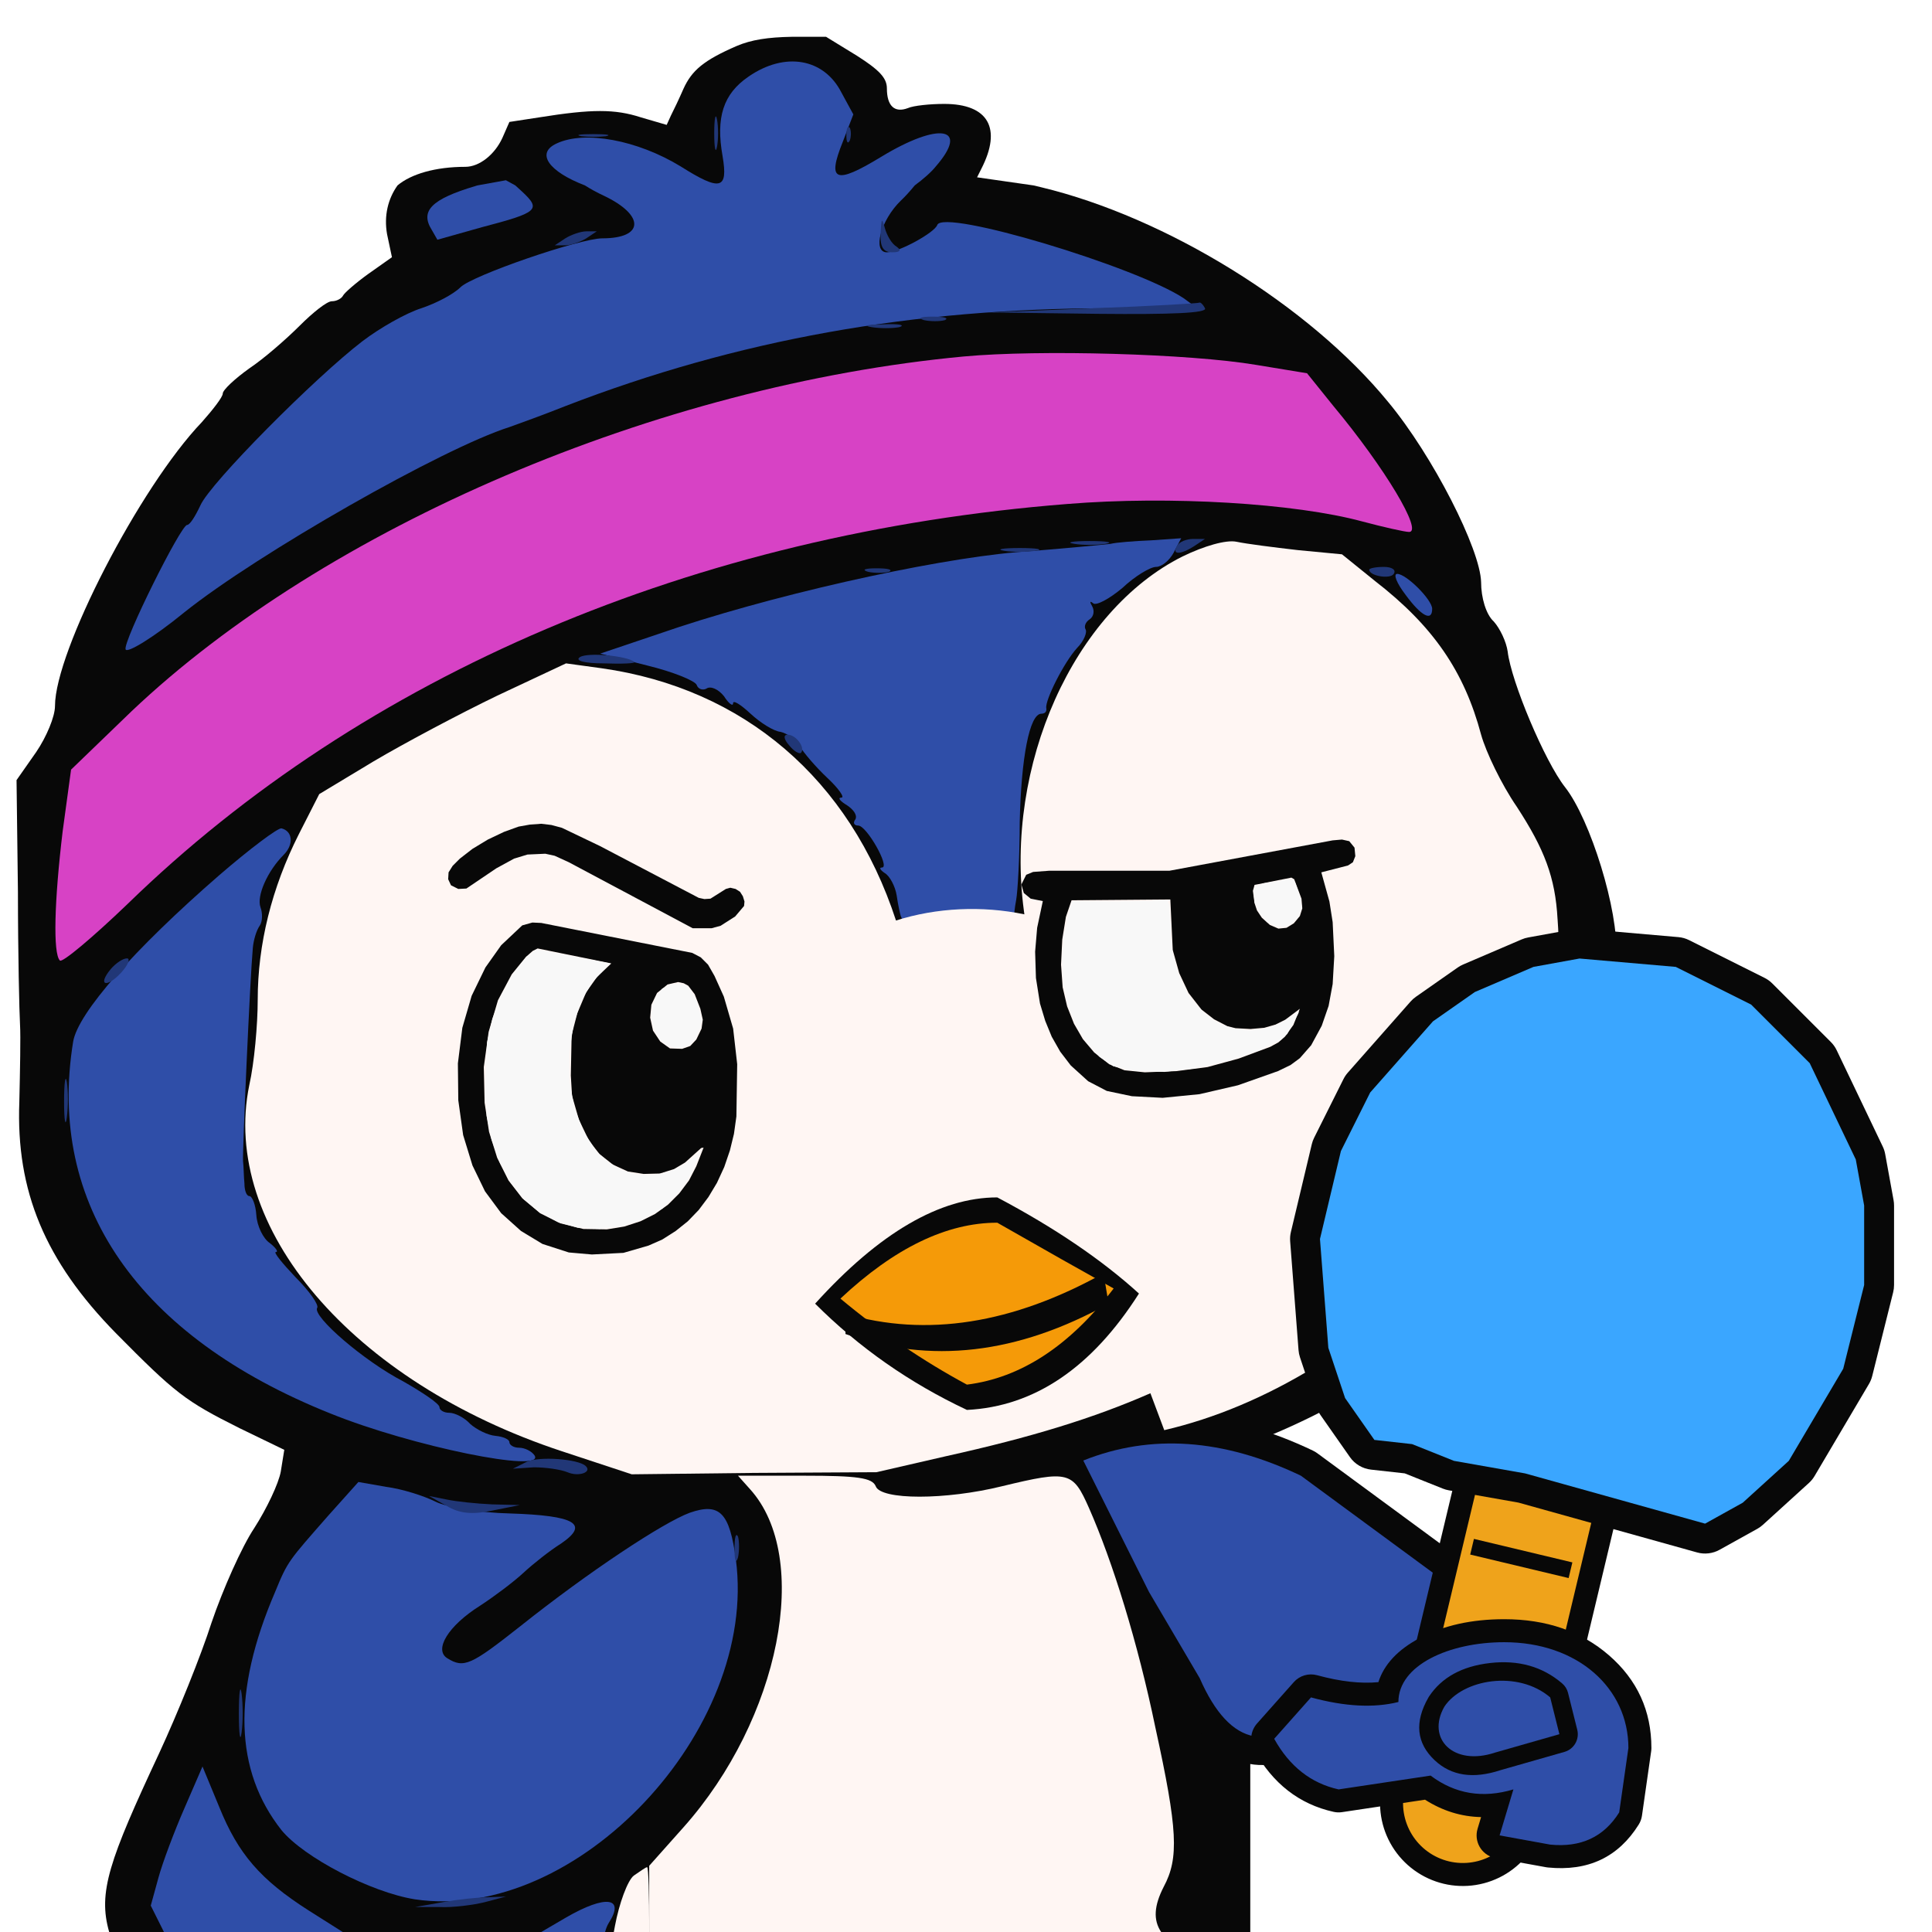
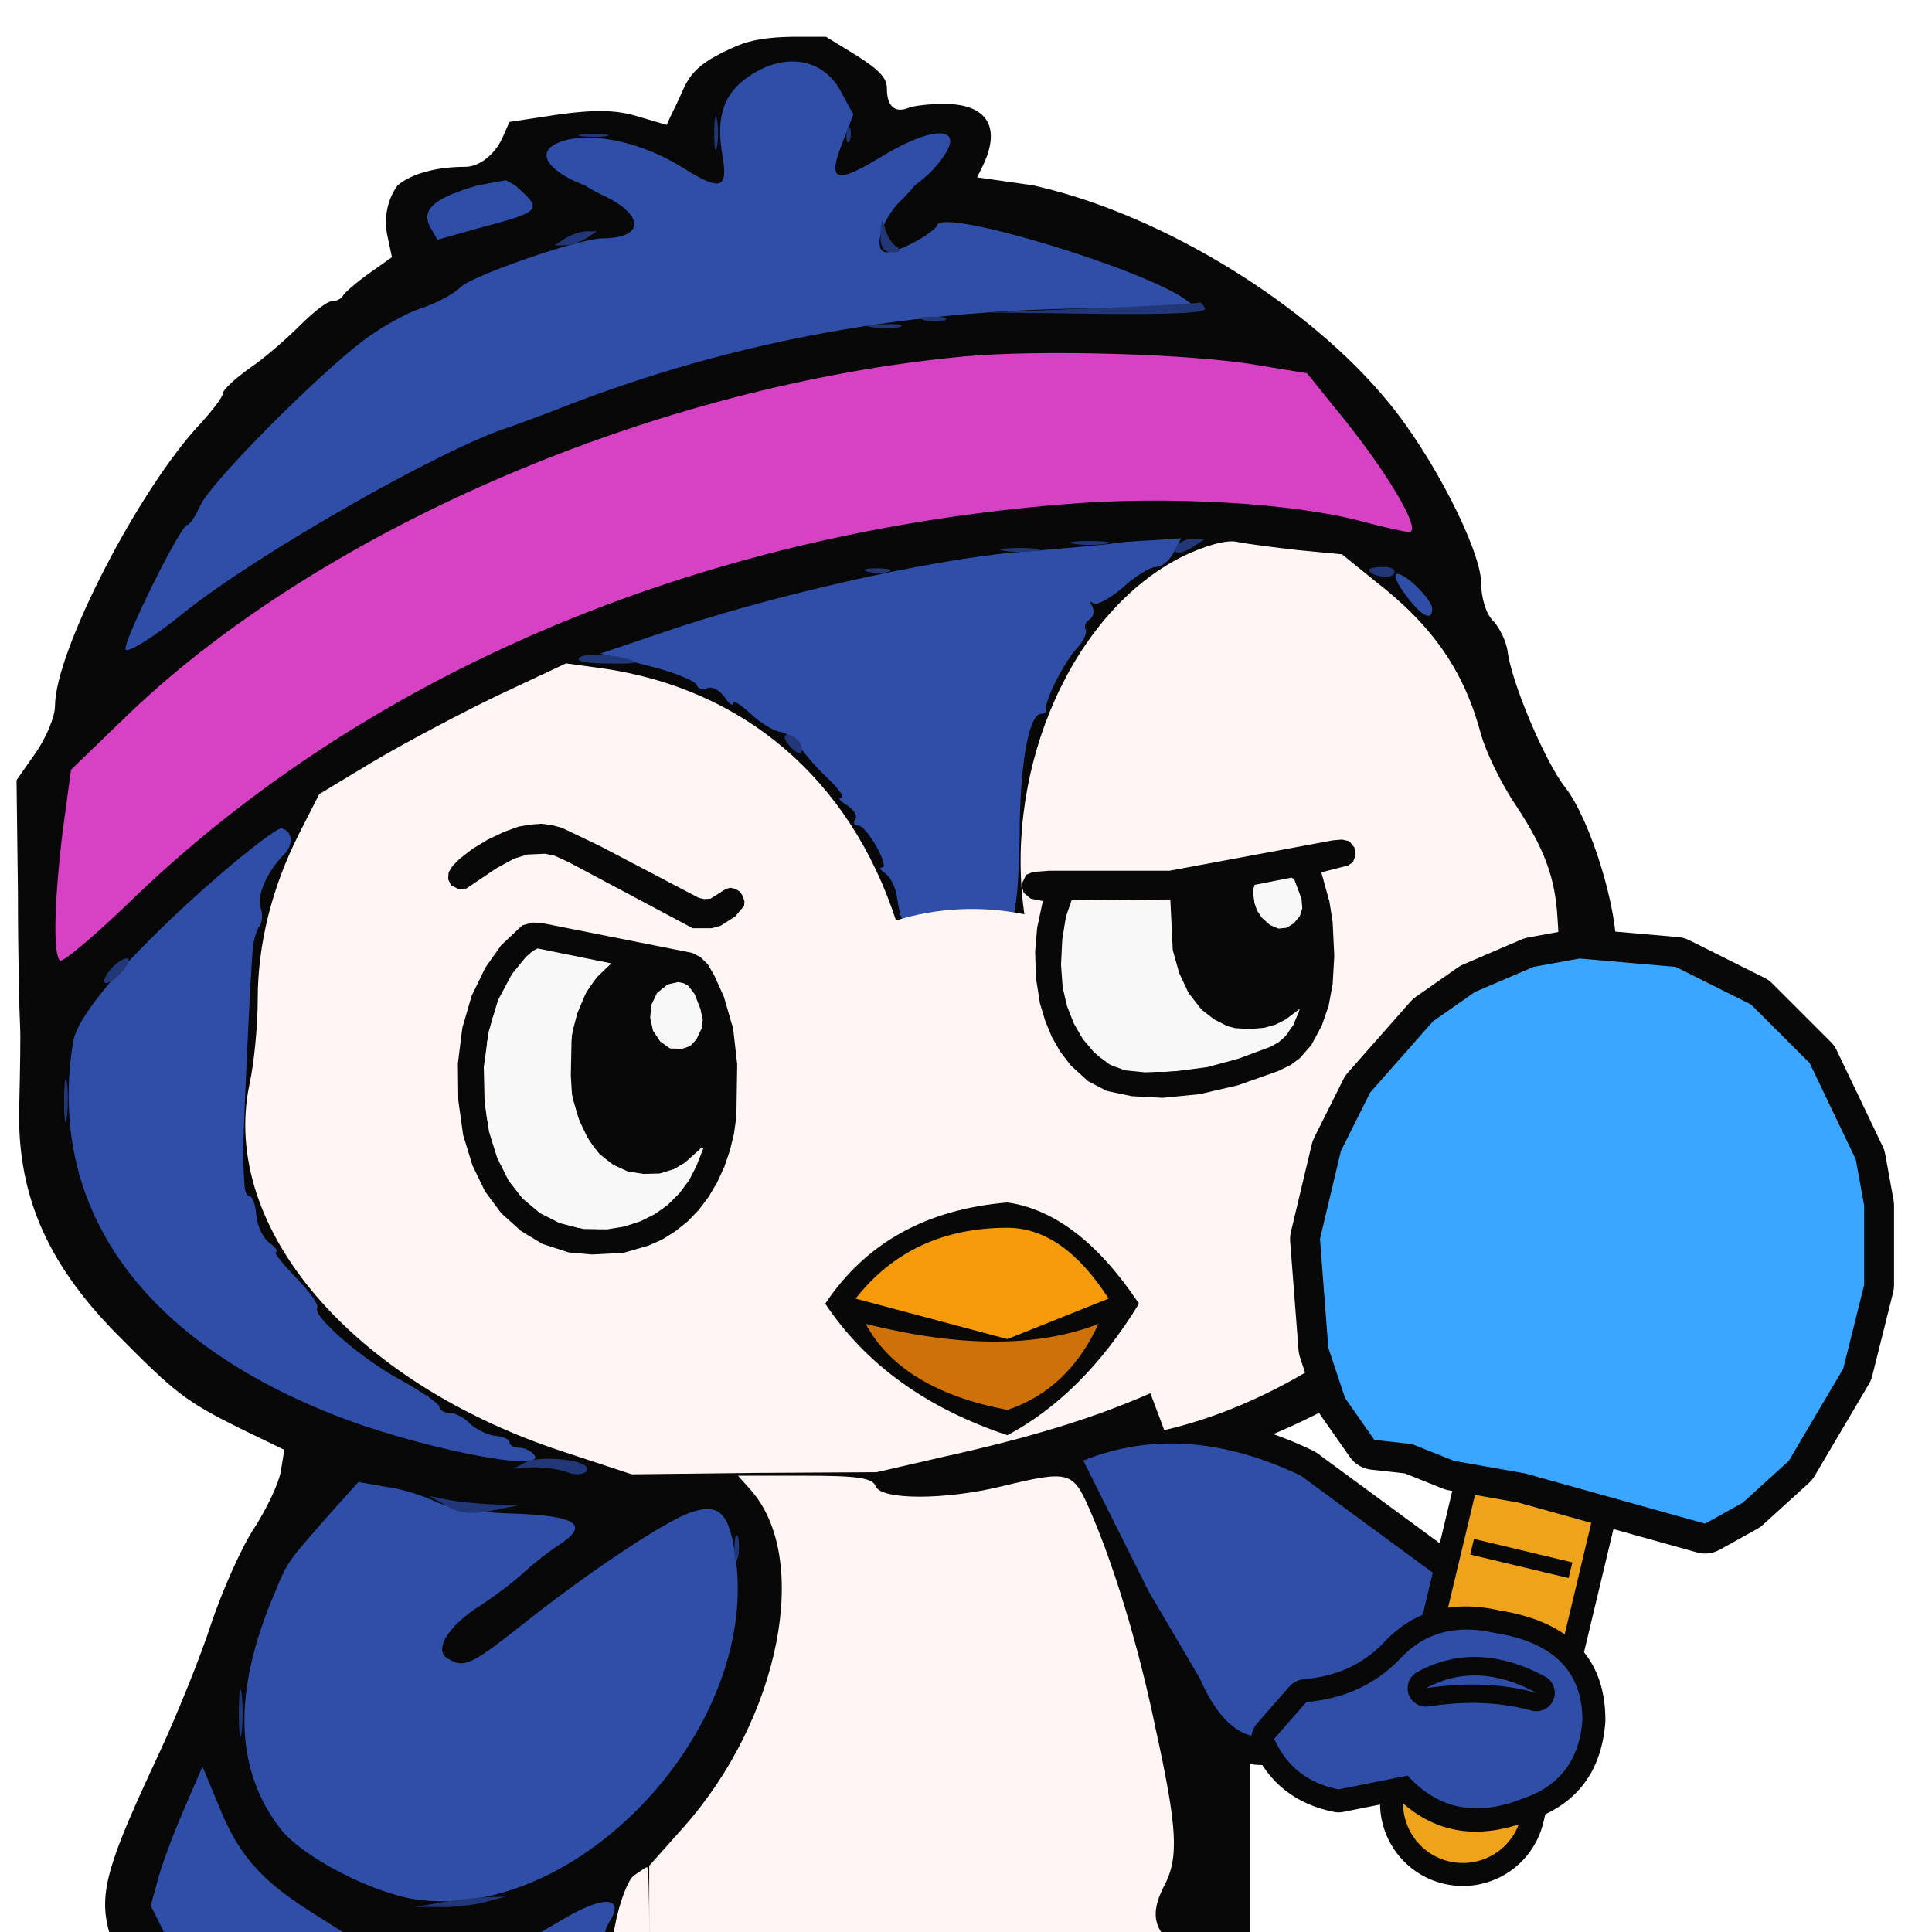
<svg xmlns="http://www.w3.org/2000/svg" viewBox="0 0 420 420" aria-hidden="true" class="sthings" data-character="pip">
  <g data-pip-part="body">
    <path fill="#080808" fill-rule="evenodd" d="M160.128 10.006C163.32 8.638 166.967 8.091 172.135 8H179.58L186.267 12.103C191.13 15.203 192.802 16.936 192.802 19.215C192.802 23.045 194.474 24.595 197.362 23.501C198.577 22.954 202.225 22.589 205.264 22.589C214.839 22.589 217.878 27.878 213.32 36.723L212.408 38.547L224.663 40.305L226.389 40.718C253.592 47.253 284.595 66.401 301.767 87.373C311.495 99.076 321.828 119.44 321.98 126.582C321.98 129.926 323.045 133.573 324.716 135.093C326.084 136.613 327.451 139.501 327.755 141.628C328.515 148.163 335.81 165.488 340.217 171.11C345.764 178.157 351.902 198.068 351.339 207.505H271.8V420.0H23.735C21.258 411.385 23.707 404.441 34.598 381.139C38.549 372.628 43.716 359.863 45.996 352.719C48.427 345.577 52.53 336.306 55.266 332.203C58.002 327.947 60.586 322.477 61.041 319.893L61.801 315.182L52.075 310.471C40.221 304.544 38.093 302.872 25.176 289.803C9.826 274.15 3.443 258.952 4.203 239.5C4.355 232.813 4.508 225.214 4.355 222.782C4.203 220.198 3.899 207.281 3.899 193.907L3.596 169.591L7.851 163.513C10.13 160.169 11.954 155.762 11.954 153.482C11.954 141.628 30.342 105.915 43.868 91.781C46.3 89.045 48.427 86.309 48.427 85.55C48.427 84.79 51.011 82.358 54.202 80.079C57.395 77.951 62.258 73.696 65.145 70.808C68.033 67.921 71.072 65.49 72.136 65.49C73.199 65.49 74.263 64.881 74.567 64.273C74.871 63.666 77.302 61.538 80.038 59.563L85.205 55.915L84.141 50.9C83.444 46.908 84.333 43.233 86.42 40.305C89.34 37.848 94.605 36.267 101.162 36.267C104.202 36.267 107.546 33.623 109.217 29.975L110.737 26.51L117.272 25.507C128.67 23.684 133.685 23.684 139.308 25.507L144.93 27.149L145.842 25.142C146.451 23.957 147.666 21.404 148.578 19.306C150.402 15.294 152.986 13.106 160.128 10.006Z" />
    <path fill="#080808" fill-rule="evenodd" d="M326.8 192.105 351.338 207.505Q350.89 221.805 349.9 238.305Q347.7 269.105 314.7 288.905Q286.1 312.005 252.0 319.705L248.7 305.405Q290.5 294.405 308.1 271.305Q331.2 246.005 326.8 219.605Z" />
    <path fill="#2f4ea8" fill-rule="evenodd" d="M162.712 16.662C170.614 11.191 179.125 12.65 182.924 20.127L185.508 24.869L183.228 30.796C179.733 39.458 181.557 40.188 191.587 34.079C204.201 26.419 210.887 27.605 203.44 36.175C202.47 37.399 200.691 38.958 198.86 40.305C197.826 41.573 196.774 42.727 195.842 43.605C191.435 47.86 189.611 54.851 192.802 54.851C195.386 54.851 203.137 50.596 203.745 48.925C204.961 45.277 247.21 58.043 257.391 64.881L260.279 67.009H241.13C198.426 67.009 160.28 73.847 122.895 88.285C118.336 90.109 112.864 92.084 110.737 92.844C96.299 97.404 56.026 120.352 40.07 133.118C33.383 138.589 27.608 142.084 27.303 141.172C26.696 139.501 39.31 114.121 40.677 114.121C41.285 114.121 42.501 112.145 43.564 109.866C45.692 105.003 68.488 82.054 78.823 74.152C82.622 71.265 88.245 68.072 91.588 67.009C94.779 65.945 98.579 63.969 100.099 62.45C102.683 59.866 126.086 51.812 130.949 51.812C140.067 51.812 140.22 46.796 131.253 42.541C129.771 41.852 128.4 41.1 127.153 40.305C119.322 37.308 116.352 33.284 121.071 31.161C127.15 28.334 138.548 30.431 147.971 36.175C156.633 41.647 158.304 41.191 157.089 33.988C155.57 25.507 157.24 20.401 162.712 16.662Z" />
    <path fill="#2f4ea8" fill-rule="evenodd" d="M112.022 40.305 113.473 41.629C117.727 45.581 116.967 46.189 104.81 49.38L95.084 52.116L93.867 49.988C91.285 45.884 93.716 43.301 103.442 40.414L103.802 40.305L109.977 39.185Z" />
    <path fill="#2f4ea8" fill-rule="evenodd" d="M241.435 118.225C242.65 117.92 246.601 117.616 250.249 117.465L256.784 117.008L255.112 120.2C254.2 121.871 252.528 123.24 251.312 123.24C250.097 123.24 246.753 125.215 244.017 127.798C241.13 130.23 238.242 131.75 237.635 131.142C236.875 130.534 236.875 130.838 237.483 131.902C237.939 132.814 237.787 134.029 236.875 134.638C235.963 135.245 235.66 136.157 235.963 136.765C236.42 137.372 235.66 139.348 234.139 140.868C231.252 144.059 227.149 152.266 227.452 153.938C227.604 154.697 227.149 155.154 226.389 155.154C223.805 155.154 221.982 164.728 221.677 178.862C221.677 186.46 221.222 193.907 220.917 195.579C220.614 197.098 220.31 199.682 220.31 201.05C220.158 202.873 218.942 203.785 216.359 203.785C214.23 203.785 210.127 204.85 207.088 206.065C201.313 208.496 197.058 207.737 198.426 204.393C198.882 203.178 198.426 202.266 197.514 202.266C196.602 202.266 195.995 201.809 195.995 201.05C196.146 200.442 196.146 199.682 195.842 199.226C195.69 198.77 195.235 196.794 194.93 194.667C194.626 192.691 193.411 190.412 192.347 189.804C191.435 189.196 190.979 188.588 191.739 188.588C193.562 188.588 188.396 179.469 186.572 179.469C185.66 179.469 185.355 178.862 185.964 178.102C186.42 177.19 185.508 175.975 184.14 175.063C182.621 174.151 182.012 173.391 182.924 173.391C183.685 173.391 182.316 171.415 179.885 169.135C177.301 166.704 174.717 163.665 173.805 162.144C173.046 160.777 171.071 159.409 169.702 159.105C168.183 158.953 165.296 157.129 163.167 155.154C161.04 153.178 159.368 152.115 159.368 152.875C159.368 153.634 158.457 153.026 157.392 151.354C156.177 149.834 154.505 149.075 153.593 149.682C152.834 150.139 151.77 149.834 151.465 148.922C151.162 148.01 146.299 146.035 140.676 144.668L130.493 142.084L143.108 137.829C166.663 129.622 201.921 121.719 220.917 120.047C230.948 119.288 240.218 118.376 241.435 118.225Z" />
    <path fill="#2f4ea8" fill-rule="evenodd" d="M305.567 129.318C303.591 126.734 302.832 124.759 303.743 124.759C305.72 124.759 311.342 130.382 311.342 132.357C311.342 135.245 308.911 133.878 305.567 129.318Z" />
    <path fill="#2f4ea8" fill-rule="evenodd" d="M47.667 190.259C54.354 184.484 60.434 179.926 61.193 180.078C63.625 180.685 63.929 183.572 61.649 185.853C58.154 189.347 55.723 194.819 56.634 197.251C57.09 198.466 57.09 200.29 56.483 201.202C55.723 202.266 55.114 204.393 54.963 206.065C54.354 212.752 52.683 250.29 52.835 252.417C52.987 253.632 52.987 255.913 53.139 257.28C53.139 258.8 53.595 260.016 54.202 260.016C54.811 260.016 55.571 261.84 55.723 264.119C55.874 266.551 57.242 269.285 58.61 270.197C59.977 271.262 60.586 272.173 59.977 272.173C59.37 272.173 61.346 274.605 64.233 277.644C67.273 280.684 69.4 283.723 68.945 284.331C67.88 286.155 79.126 295.881 87.637 300.289C91.892 302.72 95.539 305.152 95.539 305.912C95.539 306.519 96.451 307.128 97.667 307.128C98.883 307.128 101.011 308.191 102.226 309.559C103.595 310.775 106.026 311.991 107.698 312.143C109.37 312.294 110.737 312.903 110.737 313.51C110.737 314.118 111.649 314.726 112.864 314.726C114.08 314.726 115.6 315.485 116.208 316.397C118.639 320.35 89.461 314.422 71.832 307.279C30.039 290.563 10.13 261.84 15.905 226.429C16.97 220.198 29.127 206.369 47.667 190.259Z" />
    <path fill="#080808" fill-rule="evenodd" d="M233.253 311.887Q257.717 302.103 285.41 315.347Q285.925 315.593 286.384 315.931L323.784 343.431Q324.264 343.784 324.666 344.224Q325.067 344.664 325.377 345.173Q325.685 345.684 325.888 346.244Q326.091 346.804 326.181 347.393Q326.271 347.982 326.243 348.577Q326.217 349.172 326.075 349.75Q325.932 350.329 325.68 350.869Q325.427 351.409 325.074 351.889Q324.857 352.185 324.605 352.452Q306.216 371.991 283.164 381.295Q274.377 385.931 266.662 381.644Q260.033 377.961 255.407 367.569L244.585 349.173Q244.48 348.995 244.389 348.811L230.089 320.211Q229.822 319.678 229.665 319.103Q229.507 318.528 229.465 317.934Q229.423 317.339 229.497 316.748Q229.572 316.158 229.76 315.592Q229.949 315.027 230.244 314.509Q230.539 313.992 230.93 313.541Q231.32 313.091 231.791 312.726Q232.262 312.36 232.794 312.094Q233.02 311.981 233.253 311.887Z" />
    <path fill="#2f4ea8" fill-rule="evenodd" d="M235.5 317.505Q257.5 308.705 282.8 320.805L320.2 348.305Q302.6 367.005 280.6 375.805Q276.341 378.128 272.627 377.453Q265.79 376.21 260.8 364.805L249.8 346.105Z" />
    <path fill="#2f4ea8" fill-rule="evenodd" d="M71.376 329.468 77.911 322.172 83.989 323.237C87.485 323.693 92.196 325.213 94.627 326.428C97.059 327.644 104.05 328.859 110.889 329.012C125.023 329.468 128.214 331.291 121.983 335.546C119.551 337.066 115.904 339.954 113.776 341.929C111.649 343.905 107.393 347.096 104.354 349.072C97.363 353.479 94.324 358.646 97.211 360.47C100.859 362.75 102.378 361.99 113.168 353.479C128.062 341.626 144.171 330.988 149.946 328.859C156.48 326.58 158.609 328.859 159.976 339.042C164.839 376.123 125.326 418.068 90.221 412.901C80.646 411.381 66.057 403.782 61.193 397.856C51.011 384.938 50.403 367.917 59.826 346.032C62.561 339.346 62.713 339.346 71.376 329.468Z" />
    <path fill="#2f4ea8" fill-rule="evenodd" d="M40.07 393.144 44.021 384.026 47.667 392.841C51.771 403.022 56.634 408.646 67.121 415.332L74.498 420.0H35.64L32.774 414.269L34.446 408.19C35.358 404.846 37.941 398.007 40.07 393.144Z" />
    <path fill="#2f4ea8" fill-rule="evenodd" d="M123.047 416.853C131.71 411.838 135.964 412.445 132.317 418.068C131.991 418.611 131.724 419.29 131.542 420.0H117.666Z" />
    <path fill="#213777" fill-rule="evenodd" d="M155.265 28.972C155.265 25.689 155.57 24.413 155.873 25.963C156.177 27.605 156.177 30.34 155.873 31.89C155.57 33.531 155.265 32.255 155.265 28.972Z" />
    <path fill="#213777" fill-rule="evenodd" d="M183.988 29.428C183.988 27.878 184.292 27.24 184.748 27.787C185.052 28.425 185.052 29.701 184.748 30.523C184.292 31.434 183.988 30.887 183.988 29.428Z" />
    <path fill="#213777" fill-rule="evenodd" d="M126.39 29.61C124.871 29.337 126.086 29.154 128.974 29.154C131.861 29.154 133.077 29.337 131.71 29.61C130.189 29.793 127.758 29.793 126.39 29.61Z" />
    <path fill="#213777" fill-rule="evenodd" d="M191.435 50.596C191.587 47.404 191.739 47.253 192.347 49.532C192.802 51.204 193.866 53.028 194.93 53.635C195.995 54.395 195.69 54.851 194.018 54.851C192.042 54.851 191.283 53.788 191.435 50.596Z" />
    <path fill="#213777" fill-rule="evenodd" d="M122.895 51.812C124.111 51.052 126.238 50.292 127.454 50.292H129.734L127.454 51.812C126.238 52.571 124.111 53.331 122.895 53.331H120.615Z" />
    <path fill="#213777" fill-rule="evenodd" d="M237.635 67.009C250.249 66.553 260.583 65.945 260.735 65.793C260.887 65.641 261.495 66.097 261.951 67.009C262.559 68.072 254.504 68.377 238.851 68.225L214.839 67.921Z" />
    <path fill="#213777" fill-rule="evenodd" d="M200.858 69.593C199.337 69.137 200.249 68.832 202.68 68.832C205.264 68.832 206.328 69.137 205.416 69.593C204.352 69.896 202.225 69.896 200.858 69.593Z" />
    <path fill="#213777" fill-rule="evenodd" d="M189.46 71.113C187.484 70.808 188.699 70.504 192.042 70.504C195.386 70.353 196.905 70.656 195.538 71.113C194.018 71.416 191.283 71.416 189.46 71.113Z" />
    <path fill="#213777" fill-rule="evenodd" d="M233.532 118.225C231.555 117.92 233.076 117.616 236.875 117.616C240.674 117.616 242.195 117.92 240.371 118.225C238.395 118.528 235.355 118.528 233.532 118.225Z" />
    <path fill="#213777" fill-rule="evenodd" d="M255.872 118.68C256.327 117.768 257.999 117.16 259.367 117.16H261.951L259.671 118.68C256.632 120.656 254.655 120.656 255.872 118.68Z" />
    <path fill="#213777" fill-rule="evenodd" d="M218.335 119.744C216.359 119.44 217.878 119.135 221.677 119.135C225.477 119.135 226.997 119.44 225.173 119.744C223.198 120.047 220.158 120.047 218.335 119.744Z" />
    <path fill="#213777" fill-rule="evenodd" d="M188.699 124.303C187.179 123.847 188.091 123.543 190.523 123.543C193.107 123.543 194.171 123.847 193.259 124.303C192.195 124.607 190.067 124.607 188.699 124.303Z" />
    <path fill="#213777" fill-rule="evenodd" d="M297.664 123.847C297.664 123.543 299.033 123.24 300.855 123.24C302.527 123.24 303.591 123.847 302.984 124.759C302.224 125.975 297.664 125.215 297.664 123.847Z" />
    <path fill="#213777" fill-rule="evenodd" d="M126.086 142.844C127.758 141.78 136.268 142.54 137.94 143.907C138.245 144.212 135.204 144.364 131.253 144.212C126.998 144.212 124.871 143.604 126.086 142.844Z" />
    <path fill="#213777" fill-rule="evenodd" d="M171.526 161.993C170.311 160.625 170.311 159.713 171.223 159.713C173.046 159.713 175.174 162.601 174.11 163.665C173.805 163.968 172.59 163.36 171.526 161.993Z" />
    <path fill="#213777" fill-rule="evenodd" d="M24.112 210.625C25.176 209.408 26.696 208.344 27.608 208.344C28.367 208.344 27.911 209.713 26.391 211.384C23.2 214.879 21.073 214.271 24.112 210.625Z" />
    <path fill="#213777" fill-rule="evenodd" d="M13.929 239.5C13.929 235.244 14.234 233.42 14.538 235.244C14.841 237.219 14.841 240.563 14.538 242.843C14.234 245.275 13.929 243.603 13.929 239.5Z" />
    <path fill="#213777" fill-rule="evenodd" d="M114.536 317.766C117.272 316.55 125.63 317.157 127.302 318.678C128.822 320.045 125.783 321.109 123.351 320.045C121.83 319.438 118.639 318.981 116.055 318.981L111.497 319.285Z" />
    <path fill="#213777" fill-rule="evenodd" d="M97.059 327.34 93.26 325.213 97.059 325.972C99.187 326.428 103.595 326.884 106.938 327.035L113.016 327.188L106.938 328.404C102.53 329.316 99.795 329.012 97.059 327.34Z" />
    <path fill="#213777" fill-rule="evenodd" d="M159.673 336.763C159.673 334.179 159.976 333.115 160.433 334.027C160.736 335.091 160.736 337.218 160.433 338.585C159.976 340.106 159.673 339.194 159.673 336.763Z" />
    <path fill="#213777" fill-rule="evenodd" d="M51.923 372.476C51.923 367.917 52.227 365.941 52.53 368.221C52.835 370.653 52.835 374.3 52.53 376.579C52.227 379.01 51.923 377.035 51.923 372.476Z" />
    <path fill="#213777" fill-rule="evenodd" d="M96.299 413.509C99.642 412.901 104.05 412.445 106.177 412.445L109.977 412.293L105.417 413.509C102.986 414.117 98.427 414.725 95.539 414.572H90.221Z" />
    <path fill="#fff6f3" fill-rule="evenodd" d="M257.087 120.959C261.799 118.68 266.51 117.313 268.789 117.768C270.917 118.225 276.845 118.984 282.163 119.592L291.737 120.504L298.88 126.279C311.646 136.157 318.333 146.035 321.98 159.713C323.045 163.513 326.388 170.503 329.73 175.366C335.733 184.57 338.107 190.73 338.598 199.805H338.603Q341.1 232.805 318.0 271.305Q286.1 303.205 253.1 310.905L250.089 302.878C237.848 308.255 224.218 312.453 205.721 316.55L190.523 320.045L163.927 320.197L137.333 320.501L122.135 315.485C76.542 300.441 47.82 266.854 54.202 235.852C55.266 231.141 56.026 222.782 56.026 217.31C56.026 205.305 59.066 192.995 64.992 181.293L69.4 172.631L81.254 165.488C87.941 161.537 99.947 155.154 108.153 151.203L123.047 144.212L130.798 145.276C161.639 149.638 184.737 169.343 194.781 200.112C203.601 197.304 213.52 196.856 222.69 198.768L222.589 198.01C218.335 166.4 233.379 132.814 257.087 120.959Z" />
    <path fill="#fff6f3" fill-rule="evenodd" d="M137.788 407.734C139.155 406.822 140.372 405.91 140.676 405.91C140.979 405.91 141.132 411.99 141.132 419.588V420.0H133.439C133.518 419.573 133.6 419.132 133.685 418.676C134.597 413.813 136.421 408.797 137.788 407.734Z" />
    <path fill="#fff6f3" fill-rule="evenodd" d="M163.016 323.693 160.433 320.805H174.87C186.42 320.805 189.611 321.26 190.371 323.084C191.435 326.125 205.568 326.125 217.878 323.084C232.315 319.59 233.227 319.893 236.723 327.796C241.89 339.497 247.361 357.127 251.161 375.516C256.024 397.704 256.327 403.934 252.984 410.166C250.873 414.284 250.668 417.375 252.423 420.0H141.132V405.606L148.578 397.247C169.551 373.692 176.541 338.585 163.016 323.693Z" />
    <path fill="#d742c5" fill-rule="evenodd" d="M209.52 77.495C225.933 75.976 258.608 76.888 273.045 79.319L284.139 81.143L289.762 88.133C301.16 101.81 309.366 115.641 306.327 115.641C305.415 115.641 300.704 114.577 296.145 113.36C281.555 109.409 254.352 107.738 232.012 109.562C151.162 115.944 78.974 146.643 27.76 196.491C20.161 203.785 13.474 209.408 13.017 208.801C11.498 207.281 11.802 195.882 13.626 180.685L15.449 167.312L28.52 154.697C70.767 114.577 142.955 83.726 209.52 77.495Z" />
  </g>
  <g class="sthings-face" data-face="skeptical">
    <g data-pip-part="eye-0">
      <path fill="#080808" fill-rule="evenodd" d="M113.532 201.169 115.732 200.553 117.668 200.641 150.492 207.153 152.34 208.121 153.924 209.705 155.332 212.169 157.356 216.657 159.38 223.609 160.26 231.353 160.084 242.705 159.556 246.489 158.676 250.097 157.444 253.705 155.86 257.137 154.012 260.217 151.9 263.033 149.524 265.497 146.884 267.609 143.98 269.457 140.988 270.777 135.532 272.361 128.668 272.713 123.652 272.273 117.932 270.425 113.268 267.609 108.956 263.737 105.436 258.985 102.708 253.353 100.684 246.753 99.628 239.185 99.54 231.177 100.508 223.433 102.532 216.481 105.524 210.321 108.956 205.481 113.532 201.169ZM116.876 206.185 115.82 206.713 114.324 208.033 111.244 211.817 108.252 217.449 106.228 224.313 105.172 231.969 105.348 239.713 106.316 246.049 108.076 251.681 110.54 256.609 113.532 260.481 117.404 263.737 121.804 265.937 126.82 267.169 131.924 267.257 135.708 266.641 139.228 265.497 142.396 263.913 145.212 261.889 147.676 259.425 149.788 256.609 151.372 253.529 152.956 249.481 152.428 249.569 148.908 252.737 146.532 254.145 143.452 255.113 139.932 255.201 136.5 254.673 133.244 253.177 130.34 250.889 128.052 247.985 125.852 243.409 124.356 238.217 124.092 233.817 124.268 225.017 125.5 220.265 127.436 215.689 129.812 212.345 132.892 209.441 116.876 206.185ZM112.74 179.697 115.204 179.257 117.668 179.081 119.868 179.345 122.156 179.961 130.428 183.921 151.9 195.185 153.132 195.449 154.452 195.361 157.796 193.249 158.764 192.985 159.908 193.249 160.876 193.865 161.492 194.833 161.844 195.977 161.756 196.945 159.82 199.233 156.652 201.257 154.716 201.785H150.58L123.652 187.441L120.572 186.033L118.548 185.593L114.676 185.769L111.772 186.649L107.9 188.761L101.388 193.161L99.628 193.249L98.044 192.457L97.428 191.137L97.516 189.641L98.396 188.233L99.98 186.649L102.708 184.537L106.052 182.513L109.572 180.841L112.74 179.697ZM149.612 214.281 148.644 213.753 147.412 213.489 145.124 214.017 142.836 215.865 141.604 218.417 141.34 221.233 141.956 224.049 143.54 226.425 145.652 227.921 148.292 228.009 150.052 227.393 151.372 225.985 152.516 223.609 152.78 221.673 152.252 219.297 151.02 216.129 149.612 214.281Z" />
      <path fill="#f8f8f8" fill-rule="evenodd" d="M114.5 207.945 116.7 206.361 132.628 209.441 128.844 213.401 126.38 217.537 124.708 222.641 123.74 228.977 123.828 235.225 124.884 240.857 126.908 246.049 129.724 250.361 132.188 252.561 134.916 254.233 137.82 255.201 140.9 255.465 143.892 255.113 146.62 254.233 148.908 252.913 152.34 250.273 150.228 255.289 147.5 259.425 144.068 262.681 139.756 265.145 135.356 266.553 130.34 267.169 125.588 266.905 121.276 265.673 117.316 263.561 113.884 260.745 110.98 257.049 108.692 252.825 106.844 247.721 105.788 242.617 105.524 234.433 105.876 226.601 107.02 221.497 109.044 216.129 111.684 211.465 114.5 207.945ZM143.98 214.897 146.268 213.841 148.644 214.017 150.14 215.161 151.548 217.801 152.428 220.881 152.34 223.257 151.196 225.897 150.14 227.041 149.084 227.569 146.972 227.833 145.036 227.393 143.276 225.897 142.132 223.873 141.604 221.409 141.78 218.945 142.572 216.657 143.98 214.897Z" />
    </g>
    <g data-pip-part="eye-1">
      <path fill="#080808" fill-rule="evenodd" d="M289.708 182.689 291.732 182.513 293.316 182.865 294.46 184.273 294.636 186.121 294.108 187.441 293.052 188.145 287.244 189.641 289.004 195.977 289.708 200.465 290.06 207.857 289.708 213.929 288.828 218.681 287.332 222.993 285.044 227.217 282.58 230.033 280.556 231.529 277.828 232.849 269.116 235.929 260.756 237.865 252.748 238.657 246.06 238.305 240.604 237.161 236.556 235.049 232.772 231.617 230.484 228.625 228.636 225.369 227.228 221.937 226.084 218.153 225.204 212.609 225.028 206.889 225.468 201.697 226.7 195.889 224.06 195.361 222.564 194.129 222.036 192.281 223.092 190.169 224.588 189.553 228.108 189.289H254.244L289.708 182.689ZM254.42 195.537 232.948 195.713 231.716 199.321 230.924 204.249 230.66 209.705 231.012 214.633 231.98 218.769 233.476 222.553 235.412 225.897 237.876 228.801 241.132 231.353 244.476 232.673 248.876 233.113 255.74 232.849 262.516 231.969 269.292 230.121 276.156 227.569 277.916 226.601 279.324 225.369 281.172 222.817 282.58 219.297 279.412 221.673 277.3 222.729 274.836 223.433 271.844 223.697 268.588 223.521 266.828 223.081 263.924 221.585 261.196 219.473 258.38 215.865 256.356 211.553 254.948 206.537 254.42 195.537ZM281.348 191.137 280.732 190.785 272.724 192.369 272.372 193.689 272.724 196.329 273.252 197.913 274.308 199.497 276.068 201.081 277.916 201.873 279.676 201.697 281.26 200.729 282.58 199.145 283.108 197.473 282.932 195.361 281.348 191.137Z" />
      <path fill="#f8f8f8" fill-rule="evenodd" d="M232.948 196.065 253.892 195.801 254.244 196.945 254.596 205.393 255.828 210.761 258.204 216.129 259.876 218.241 262.076 220.441 264.364 222.113 266.476 223.081 269.116 223.785 271.756 223.961 274.132 223.785 276.508 223.169 279.06 222.025 282.404 219.825 282.228 220.353 279.852 224.753 278.444 226.073 273.78 228.361 267.356 230.561 259.964 232.233 253.1 233.025 246.852 232.849 242.012 231.793 239.02 229.769 236.204 226.689 233.828 222.817 232.068 218.417 231.188 214.017 230.836 208.825 231.276 203.193 232.948 196.065ZM274.748 192.017 280.028 191.137 280.996 191.225 281.524 191.753 282.668 195.009 283.02 197.297 282.316 199.321 280.732 200.905 279.236 201.521 277.212 201.345 275.452 200.465 273.956 198.793 272.724 196.153 272.46 193.425 272.988 192.633 274.748 192.017Z" />
    </g>
    <g data-pip-part="beak">
-       <path fill="#080808" fill-rule="evenodd" d="M177.2 283.405Q198.1 260.305 216.8 260.305Q235.5 270.205 247.6 281.205Q232.2 305.405 210.2 306.505Q191.5 297.705 177.2 283.405Z" />
-       <path fill="#f59a08" fill-rule="evenodd" d="M182.7 282.305Q200.3 265.805 216.8 265.805Q232.2 274.605 242.1 280.105Q227.8 298.805 210.2 301.005Q195.9 293.305 182.7 282.305Z" />
-       <path fill="#080808" fill-rule="evenodd" d="M183.8 285.605Q210.2 293.305 239.9 276.805L241.0 283.405Q211.3 299.905 183.8 290.005V285.605Z" />
+       <path fill="#080808" fill-rule="evenodd" d="M179.4 283.405Q192.6 263.605 219.0 261.405Q234.4 263.605 247.6 283.405Q235.5 303.205 219.0 312.005Q192.6 303.205 179.4 283.405Z" />
+       <path fill="#cd7108" fill-rule="evenodd" d="M188.2 287.805Q219.0 295.505 238.8 287.805Q232.2 302.105 219.0 306.505Q195.9 302.105 188.2 287.805Z" />
+       <path fill="#f59a08" fill-rule="evenodd" d="M186.0 282.305Q198.1 266.905 219.0 266.905Q231.1 266.905 241.0 282.305L219.0 291.105L186.0 282.305Z" />
    </g>
  </g>
  <g data-pip-part="racket">
    <path fill="#080808" fill-rule="evenodd" d="M353.666 320.181 335.516 396.181Q335.312 397.042 335.023 397.878Q334.734 398.713 334.365 399.517Q333.996 400.32 333.55 401.083Q333.103 401.846 332.584 402.563Q332.066 403.279 331.478 403.941Q330.892 404.602 330.244 405.203Q329.595 405.804 328.89 406.339Q328.186 406.873 327.433 407.337Q326.679 407.799 325.884 408.186Q325.088 408.573 324.259 408.88Q323.431 409.187 322.575 409.411Q321.719 409.636 320.846 409.775Q319.973 409.915 319.09 409.968Q318.208 410.021 317.324 409.986Q316.441 409.953 315.565 409.834Q314.688 409.714 313.829 409.508Q312.969 409.302 312.133 409.014Q311.297 408.725 310.492 408.355Q309.69 407.987 308.926 407.54Q308.163 407.093 307.447 406.575Q306.73 406.056 306.068 405.47Q305.407 404.882 304.807 404.235Q304.205 403.586 303.67 402.882Q303.136 402.176 302.673 401.424Q302.211 400.671 301.823 399.874Q301.436 399.08 301.129 398.251Q300.822 397.421 300.598 396.566Q300.374 395.711 300.234 394.837Q300.095 393.964 300.041 393.082Q299.989 392.198 300.023 391.315Q300.056 390.432 300.176 389.555Q300.297 388.679 300.501 387.819L318.651 311.819Q318.856 310.959 319.145 310.123Q319.433 309.287 319.803 308.484Q320.173 307.68 320.618 306.916Q321.065 306.153 321.584 305.437Q322.102 304.721 322.689 304.06Q323.276 303.399 323.924 302.797Q324.573 302.196 325.278 301.662Q325.982 301.127 326.735 300.664Q327.489 300.201 328.284 299.814Q329.078 299.428 329.908 299.12Q330.737 298.813 331.593 298.588Q332.447 298.364 333.321 298.225Q334.194 298.086 335.077 298.033Q335.96 297.979 336.843 298.013Q337.727 298.047 338.603 298.167Q339.48 298.287 340.339 298.493Q341.199 298.697 342.035 298.987Q342.871 299.275 343.675 299.644Q344.478 300.014 345.242 300.459Q346.005 300.906 346.721 301.425Q347.437 301.943 348.098 302.531Q348.76 303.117 349.361 303.766Q349.963 304.414 350.497 305.119Q351.032 305.823 351.495 306.577Q351.957 307.33 352.344 308.125Q352.731 308.921 353.038 309.75Q353.345 310.578 353.57 311.434Q353.794 312.29 353.934 313.162Q354.072 314.036 354.126 314.919Q354.179 315.801 354.145 316.686Q354.112 317.569 353.992 318.444Q353.871 319.321 353.666 320.181Z" />
    <path fill="#efa31b" fill-rule="evenodd" d="M348.803 319.02 330.653 395.02Q330.505 395.641 330.297 396.244Q330.088 396.848 329.822 397.429Q329.554 398.009 329.233 398.56Q328.911 399.112 328.536 399.629Q328.161 400.146 327.737 400.623Q327.314 401.102 326.845 401.535Q326.376 401.97 325.868 402.356Q325.359 402.742 324.815 403.076Q324.271 403.411 323.697 403.69Q323.123 403.969 322.523 404.191Q321.925 404.413 321.307 404.574Q320.69 404.737 320.058 404.837Q319.428 404.939 318.79 404.977Q318.153 405.014 317.515 404.99Q316.876 404.966 316.243 404.879Q315.611 404.793 314.989 404.645Q314.369 404.496 313.765 404.287Q313.161 404.079 312.581 403.812Q312.001 403.546 311.45 403.224Q310.897 402.901 310.38 402.526Q309.863 402.151 309.386 401.728Q308.907 401.304 308.474 400.836Q308.04 400.367 307.653 399.859Q307.267 399.349 306.933 398.806Q306.599 398.262 306.319 397.687Q306.04 397.113 305.819 396.515Q305.596 395.915 305.435 395.297Q305.272 394.68 305.172 394.05Q305.071 393.418 305.033 392.781Q304.995 392.143 305.019 391.505Q305.043 390.867 305.13 390.235Q305.217 389.601 305.364 388.981L323.514 312.981Q323.663 312.359 323.871 311.755Q324.08 311.151 324.346 310.572Q324.613 309.991 324.935 309.44Q325.257 308.889 325.632 308.372Q326.007 307.855 326.43 307.376Q326.854 306.899 327.323 306.464Q327.791 306.03 328.299 305.644Q328.809 305.259 329.353 304.924Q329.897 304.59 330.471 304.311Q331.045 304.031 331.644 303.809Q332.243 303.587 332.861 303.425Q333.479 303.263 334.109 303.162Q334.74 303.062 335.378 303.023Q336.015 302.985 336.653 303.009Q337.292 303.033 337.924 303.12Q338.557 303.207 339.178 303.356Q339.799 303.504 340.403 303.712Q341.007 303.921 341.587 304.187Q342.167 304.455 342.718 304.777Q343.27 305.099 343.787 305.473Q344.304 305.848 344.782 306.272Q345.26 306.695 345.694 307.164Q346.128 307.633 346.514 308.142Q346.9 308.65 347.235 309.195Q347.569 309.738 347.849 310.312Q348.128 310.887 348.349 311.486Q348.571 312.084 348.733 312.702Q348.896 313.321 348.996 313.951Q349.097 314.581 349.135 315.219Q349.173 315.856 349.149 316.495Q349.125 317.133 349.038 317.766Q348.952 318.398 348.803 319.02Z" />
    <path fill="#080808" fill-rule="evenodd" d="M341.819 339.652 320.421 334.543 319.608 337.947 341.007 343.057 341.819 339.652Z" />
    <path fill="#080808" fill-rule="evenodd" d="M329.84 389.812 308.442 384.703 307.629 388.107 329.027 393.217 329.84 389.812Z" />
    <g data-pip-part="flipper">
-       <path fill="#080808" fill-rule="evenodd" d="M309.786 391.238 291.742 393.945Q290.822 394.083 289.916 393.881Q278.721 391.393 272.629 380.428Q272.252 379.749 272.098 378.986Q271.945 378.225 272.03 377.452Q272.116 376.68 272.431 375.969Q272.746 375.259 273.263 374.679L281.263 365.678Q281.727 365.156 282.316 364.781Q282.906 364.407 283.576 364.208Q284.245 364.009 284.943 364.001Q285.641 363.992 286.316 364.176Q293.892 366.243 299.65 365.683Q301.504 359.869 308.661 356.081Q316.369 352 327 352Q340.739 352 349.778 359.85Q359 367.858 359 380Q359 380.356 358.95 380.707L356.95 394.707Q356.8 395.754 356.24 396.65Q349.593 407.285 336.502 405.975Q336.303 405.955 336.106 405.92L325.106 403.919Q324.621 403.831 324.163 403.65Q323.705 403.469 323.291 403.203Q322.877 402.935 322.523 402.593Q322.169 402.251 321.888 401.846Q321.609 401.442 321.413 400.99Q321.216 400.537 321.113 400.056Q321.008 399.575 321.001 399.082Q320.993 398.59 321.081 398.105Q321.131 397.83 321.211 397.563L321.974 395.019Q315.505 394.885 309.786 391.238Z" />
-       <path fill="#2f4ea8" fill-rule="evenodd" d="M304 370C304 362 315 357.001 327 357.001C343 357.001 354 367 354 380L352 394Q347 402 337 401.001L326 399L329.0 389Q319 392 311 386L291 389Q282 387 277 378L285.0 369Q296.0 372 304 370Z" />
-       <path fill="#080808" fill-rule="evenodd" d="M339.603 365.963Q340.571 366.793 340.881 368.03L342.881 376.029Q342.974 376.403 342.994 376.788Q343.015 377.174 342.961 377.556Q342.907 377.938 342.782 378.302Q342.657 378.667 342.464 379.001Q342.272 379.335 342.018 379.625Q341.764 379.916 341.461 380.153Q341.157 380.391 340.813 380.566Q340.47 380.741 340.099 380.846L326.178 384.823Q317.292 387.752 311.884 382.662Q305.931 377.06 310.527 369.016Q310.596 368.896 310.672 368.781Q314.814 362.567 323.921 361.526Q333.191 360.467 339.603 365.963Z" />
-       <path fill="#2f4ea8" fill-rule="evenodd" d="M337 369C330 363 318.0 365 314 371C310 378 316 384 325 381L339 377L337 369Z" />
+       <path fill="#080808" fill-rule="evenodd" d="M283.584 365.017Q293.688 364.176 300.369 357.559Q310.264 346.541 325.952 350.088Q349 353.803 349 374Q349 374.192 348.985 374.384Q347.736 390.618 332.721 395.696Q316.067 402.295 304.344 391.431L291.981 393.903Q291 394.099 290.019 393.903Q277.482 391.395 272.431 380.031Q272.14 379.377 272.045 378.668Q271.95 377.959 272.056 377.252Q272.163 376.544 272.464 375.895Q272.766 375.246 273.237 374.707L280.237 366.707Q280.878 365.975 281.746 365.537Q282.615 365.098 283.584 365.017Z" />
+       <path fill="#2f4ea8" fill-rule="evenodd" d="M284 370Q296.0 369 304 361Q312 352 325 355Q344 358 344 374Q343 387 331 391Q316 397 306 386L291 389Q281 387 277 378L284 370Z" />
+       <path fill="#080808" fill-rule="evenodd" d="M308.085 363.488Q320.988 356.451 335.896 364.478Q336.243 364.665 336.547 364.916Q336.851 365.167 337.099 365.472Q337.349 365.777 337.534 366.125Q337.719 366.474 337.831 366.851Q337.944 367.228 337.982 367.62Q338.019 368.013 337.979 368.404Q337.94 368.796 337.824 369.173Q337.709 369.549 337.522 369.897Q337.201 370.493 336.7 370.951Q336.201 371.408 335.577 371.676Q334.954 371.943 334.278 371.99Q333.601 372.038 332.948 371.859Q322.767 369.083 310.608 370.954Q310.219 371.013 309.825 370.996Q309.432 370.979 309.049 370.885Q308.667 370.791 308.309 370.625Q307.953 370.459 307.635 370.226Q307.317 369.993 307.051 369.702Q306.784 369.412 306.58 369.075Q306.376 368.738 306.241 368.368Q306.107 367.997 306.046 367.608Q305.953 366.998 306.047 366.389Q306.141 365.78 306.415 365.226Q306.689 364.673 307.116 364.229Q307.543 363.784 308.085 363.488Z" />
+       <path fill="#2f4ea8" fill-rule="evenodd" d="M310 367Q321 361 334 368.001Q323 365 310 367Z" />
    </g>
    <g data-pip-part="blade">
      <path fill="#080808" fill-rule="evenodd" d="M332.198 203.8 342.208 201.98Q343.065 201.824 343.934 201.899L364.863 203.72Q366.099 203.827 367.207 204.381L383.586 212.572Q384.53 213.042 385.276 213.789L398.016 226.528Q398.804 227.316 399.283 228.32L409.293 249.25Q409.67 250.035 409.825 250.892L411.645 260.902Q411.75 261.479 411.75 262.065V279.355Q411.75 280.156 411.556 280.931L407.005 299.132Q406.777 300.048 406.296 300.862L394.467 320.882Q393.967 321.726 393.242 322.385L383.232 331.485Q382.676 331.991 382.017 332.357L373.827 336.907Q372.705 337.529 371.431 337.68Q370.159 337.831 368.922 337.485L330.098 326.652L314.941 323.976Q314.28 323.86 313.656 323.61L305.375 320.298L298.062 319.485Q296.669 319.33 295.464 318.616Q294.259 317.901 293.455 316.753L287.084 307.652Q286.542 306.878 286.243 305.98L282.603 295.061Q282.35 294.302 282.29 293.503L280.469 269.843Q280.391 268.829 280.626 267.84L285.177 248.73Q285.351 247.999 285.686 247.328L292.057 234.588Q292.435 233.83 292.996 233.194L306.646 217.724Q307.158 217.144 307.792 216.7L316.892 210.33Q317.442 209.945 318.059 209.681L330.8 204.22Q331.475 203.931 332.198 203.8Z" />
      <path fill="#3aa6ff" fill-rule="evenodd" d="M333.36 210.195 343.37 208.375 364.3 210.195 380.68 218.385 393.42 231.125 403.43 252.055 405.25 262.065V279.355L400.7 297.555L388.87 317.575L378.86 326.675L370.67 331.225L331.54 320.305L316.069 317.575L306.97 313.936L298.78 313.025L292.41 303.926L288.77 293.005L286.95 269.345L291.5 250.235L297.87 237.495L311.52 222.025L320.62 215.655L333.36 210.195Z" />
    </g>
  </g>
</svg>
